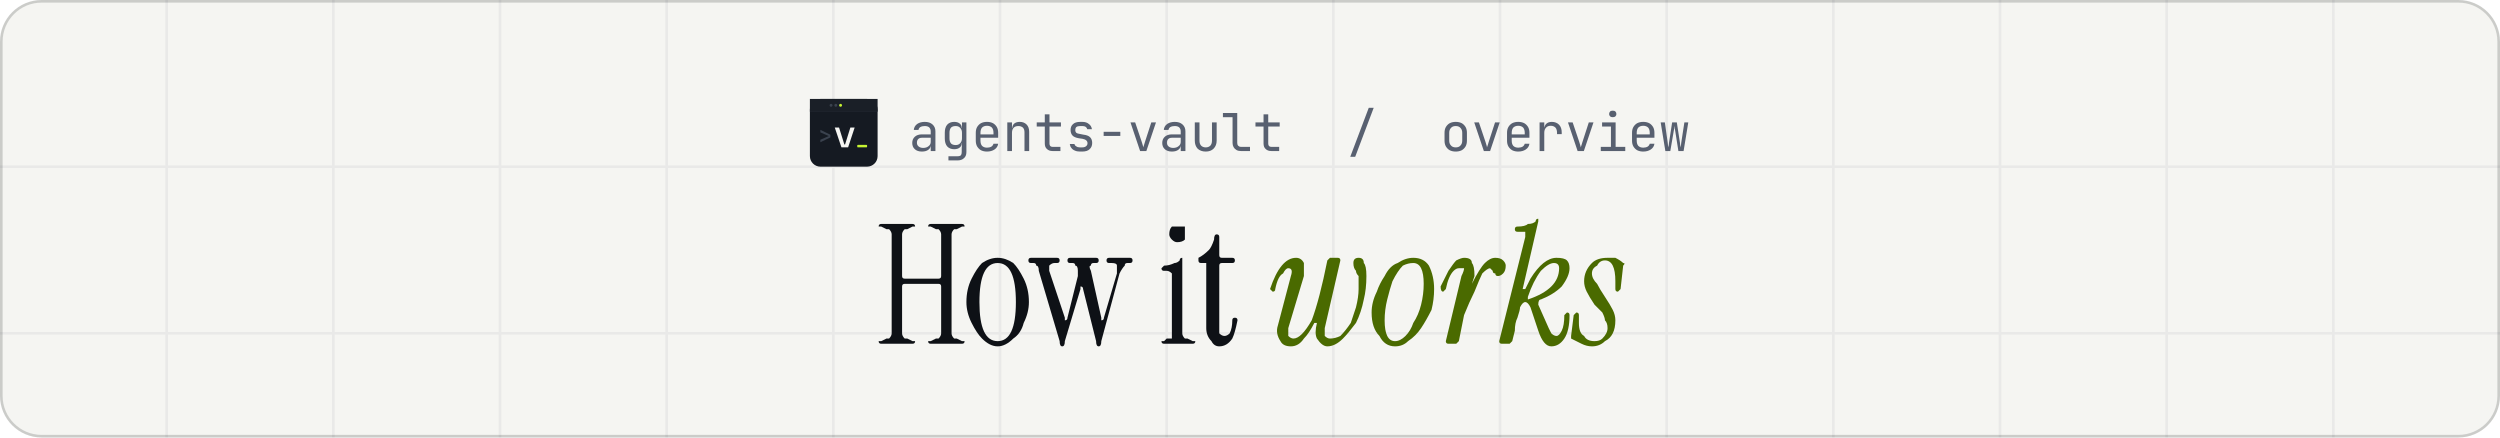
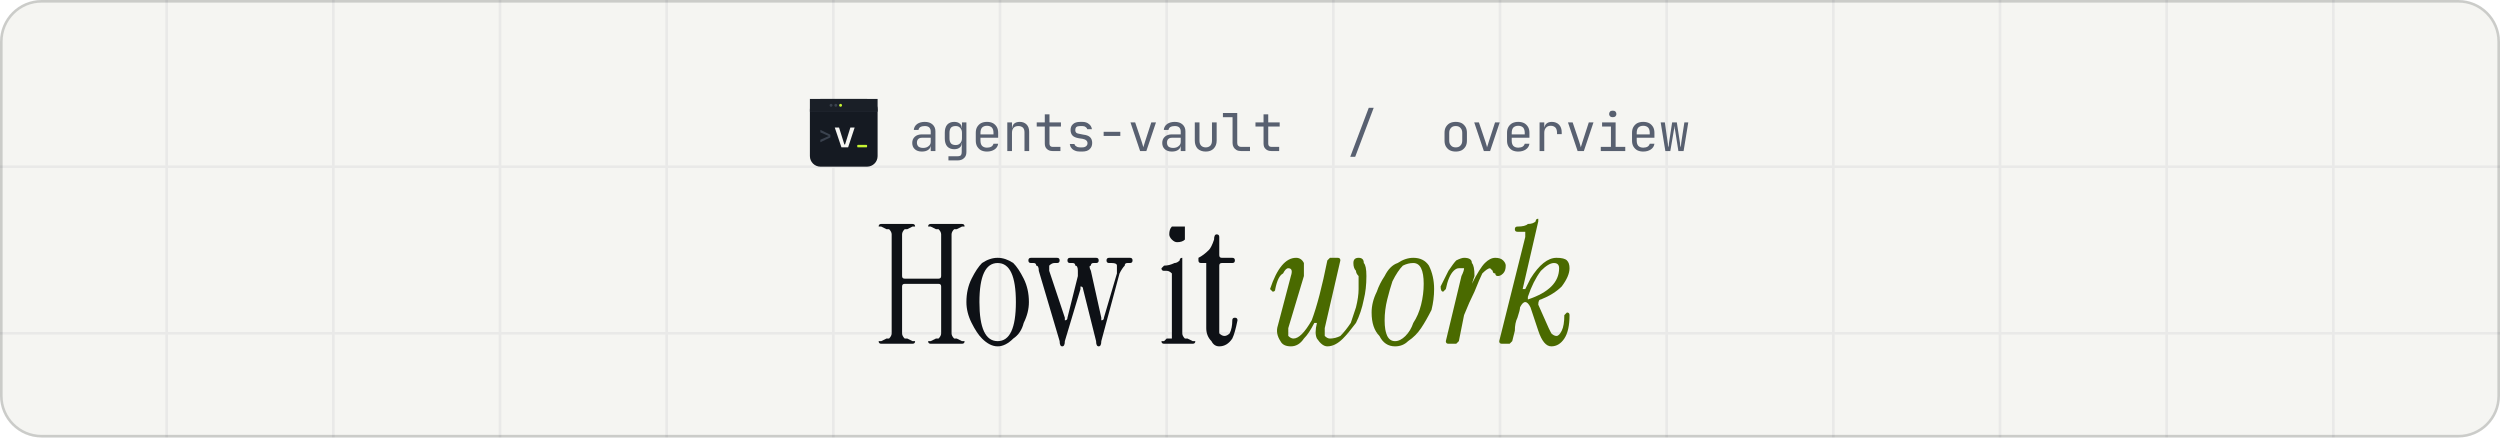
<svg xmlns="http://www.w3.org/2000/svg" width="960" height="168" viewBox="0 0 960 168" role="img" aria-label="How it works">
  <defs>
    <radialGradient id="l" cx="0.5" cy="0" r="0.75">
      <stop offset="0" stop-color="#fff" stop-opacity="0" />
      <stop offset="1" stop-color="#fff" stop-opacity="0" />
    </radialGradient>
    <clipPath id="c">
      <rect width="960" height="168" rx="16" />
    </clipPath>
-     <path id="g0" d="M5.0 0.2L5.0 0.2Q3.3 0.2 2.3-0.7Q1.3-1.6 1.3-3.1L1.3-3.1Q1.3-4.6 2.3-5.5Q3.3-6.4 5-6.4L5-6.4L8.4-6.4L8.4-7.5Q8.4-8.5 7.8-9.1Q7.2-9.6 6.1-9.6L6.1-9.6Q5.1-9.6 4.4-9.2Q3.8-8.8 3.7-8.1L3.7-8.1L1.9-8.1Q2.0-9.5 3.2-10.4Q4.4-11.2 6.1-11.2L6.1-11.2Q8-11.2 9.1-10.2Q10.2-9.2 10.2-7.6L10.2-7.6L10.2 0L8.4 0L8.4-2.1L8.4-2.1Q8.3-1.1 7.5-0.5L7.5-0.5Q6.6 0.2 5.0 0.2ZM5.5-1.2L5.5-1.2Q6.8-1.2 7.6-1.9Q8.4-2.5 8.4-3.5L8.4-3.5L8.4-5.1L5.0-5.1Q4.1-5.1 3.6-4.6Q3.1-4.1 3.1-3.2L3.1-3.2Q3.1-2.3 3.7-1.8Q4.4-1.2 5.5-1.2Z" />
-     <path id="g1" d="M6.7 3.6L3.2 3.6L3.2 2.0L6.7 2.0Q7.6 2.0 8.0 1.6Q8.3 1.2 8.3 0.4L8.3 0.4L8.3-1L8.4-3L8.3-3Q8.3-2.0 7.6-1.4L7.6-1.4Q6.8-0.7 5.4-0.7L5.4-0.7Q3.7-0.7 2.7-1.8Q1.8-2.9 1.8-4.8L1.8-4.8L1.8-7.1Q1.8-9 2.7-10.1Q3.7-11.2 5.4-11.2L5.4-11.2Q6.8-11.2 7.6-10.5L7.6-10.5Q8.3-9.9 8.3-8.9L8.3-8.9L8.4-8.9L8.4-11L10.1-11L10.1 0.4Q10.1 1.9 9.2 2.7Q8.3 3.6 6.7 3.6L6.7 3.6ZM6.0-2.3L6.0-2.3Q7.1-2.3 7.7-3.0Q8.4-3.7 8.4-4.9L8.4-4.9L8.4-7Q8.4-8.2 7.7-8.9Q7.1-9.6 6.0-9.6L6.0-9.6Q4.8-9.6 4.2-9.0Q3.6-8.3 3.6-7L3.6-7L3.6-4.9Q3.6-3.6 4.2-2.9Q4.8-2.3 6.0-2.3Z" />
-     <path id="g2" d="M6 0.2L6 0.2Q4.7 0.2 3.7-0.3Q2.8-0.8 2.2-1.8Q1.7-2.7 1.7-4L1.7-4L1.7-7Q1.7-8.3 2.2-9.2Q2.8-10.2 3.7-10.7Q4.7-11.2 6-11.2Q7.3-11.2 8.3-10.7Q9.2-10.2 9.8-9.2Q10.3-8.3 10.3-7L10.3-7L10.3-5.1L3.5-5.1L3.5-4Q3.5-2.7 4.1-2.0Q4.8-1.3 6-1.3L6-1.3Q7.0-1.3 7.7-1.7Q8.3-2.1 8.5-2.8L8.5-2.8L10.3-2.8Q10.1-1.4 8.9-0.6Q7.7 0.2 6 0.2ZM3.5-6.4L8.5-6.4L8.5-7Q8.5-8.3 7.9-9Q7.2-9.7 6-9.7L6-9.7Q4.8-9.7 4.1-9Q3.5-8.3 3.5-7L3.5-7L3.5-6.4Z" />
-     <path id="g3" d="M3.6 0L1.8 0L1.8-11L3.6-11L3.6-8.9L3.7-8.9Q3.8-9.9 4.4-10.5L4.4-10.5Q5.2-11.2 6.6-11.2L6.6-11.2Q8.2-11.2 9.2-10.2Q10.2-9.2 10.2-7.4L10.2-7.4L10.2 0L8.4 0L8.4-7.2Q8.4-8.4 7.8-9.0Q7.1-9.6 6.1-9.6L6.1-9.6Q4.9-9.6 4.3-9.0Q3.6-8.3 3.6-7L3.6-7L3.6 0Z" />
-     <path id="g4" d="M10.2 0L7.2 0Q5.8 0 5.0-0.8Q4.2-1.5 4.2-2.9L4.2-2.9L4.2-9.4L1.1-9.4L1.1-11L4.2-11L4.2-14.1L6-14.1L6-11L10.4-11L10.4-9.4L6-9.4L6-2.9Q6-1.6 7.2-1.6L7.2-1.6L10.2-1.6L10.2 0Z" />
-     <path id="g5" d="M6.5 0.2L5.7 0.2Q4.5 0.2 3.7-0.2Q2.9-0.5 2.4-1.2Q1.9-1.8 1.8-2.7L1.8-2.7L3.6-2.7Q3.7-2.1 4.3-1.8Q4.8-1.4 5.7-1.4L5.7-1.4L6.5-1.4Q7.6-1.4 8.1-1.9Q8.6-2.3 8.6-3.0L8.6-3.0Q8.6-3.7 8.1-4.1Q7.7-4.5 6.7-4.7L6.7-4.7L5.3-4.9Q3.6-5.2 2.9-5.9Q2.1-6.7 2.1-8.1L2.1-8.1Q2.1-9.5 3-10.3Q3.9-11.2 5.8-11.2L5.8-11.2L6.6-11.2Q8.2-11.2 9.1-10.4Q10.1-9.7 10.3-8.4L10.3-8.4L8.5-8.4Q8.4-8.9 7.9-9.3Q7.4-9.6 6.6-9.6L6.6-9.6L5.8-9.6Q4.8-9.6 4.3-9.2Q3.9-8.8 3.9-8.0L3.9-8.0Q3.9-7.4 4.3-7.0Q4.7-6.7 5.5-6.6L5.5-6.6L7-6.3Q8.8-6.1 9.6-5.3Q10.4-4.5 10.4-3.1L10.4-3.1Q10.4-1.6 9.4-0.7Q8.5 0.2 6.5 0.2L6.5 0.2Z" />
-     <path id="g6" d="M9.2-5.8L2.8-5.8L2.8-7.4L9.2-7.4L9.2-5.8Z" />
-     <path id="g7" d="M7.2 0L4.8 0L1.1-11L2.9-11L5.4-3.6Q5.6-2.9 5.8-2.3Q6.0-1.7 6.0-1.4L6.0-1.4Q6.1-1.7 6.3-2.3Q6.5-2.9 6.7-3.6L6.7-3.6L9.1-11L10.9-11L7.2 0Z" />
-     <path id="g8" d="M6.0 0.2L6.0 0.2Q4.1 0.2 2.9-0.9Q1.8-2.1 1.8-4L1.8-4L1.8-11L3.6-11L3.6-4Q3.6-2.8 4.2-2.1Q4.9-1.4 6.0-1.4L6.0-1.4Q7.1-1.4 7.8-2.1Q8.4-2.8 8.4-4L8.4-4L8.4-11L10.2-11L10.2-4Q10.2-2.1 9.0-0.9Q7.9 0.2 6.0 0.2Z" />
-     <path id="g9" d="M11 0L7.5 0Q6.5 0 5.8-0.4Q5.1-0.8 4.7-1.5Q4.3-2.2 4.3-3.1L4.3-3.1L4.3-13.0L0.6-13.0L0.6-14.6L6.1-14.6L6.1-3.1Q6.1-2.4 6.5-2.0Q6.9-1.6 7.5-1.6L7.5-1.6L11-1.6L11 0Z" />
-     <path id="g11" d="M3.4 2.2L1.5 2.2L8.6-16.6L10.5-16.6L3.4 2.2Z" />
-     <path id="g12" d="M6 0.2L6 0.2Q4.7 0.2 3.7-0.3Q2.8-0.8 2.2-1.8Q1.7-2.7 1.7-4.0L1.7-4.0L1.7-7.0Q1.7-8.3 2.2-9.2Q2.8-10.2 3.7-10.7Q4.7-11.2 6-11.2L6-11.2Q7.3-11.2 8.3-10.7Q9.2-10.2 9.8-9.2Q10.3-8.3 10.3-7.0L10.3-7.0L10.3-4.0Q10.3-2.7 9.8-1.8Q9.2-0.8 8.3-0.3Q7.3 0.2 6 0.2ZM6-1.4L6-1.4Q7.2-1.4 7.8-2.1Q8.5-2.8 8.5-4.0L8.5-4.0L8.5-7.0Q8.5-8.2 7.8-8.9Q7.2-9.6 6-9.6L6-9.6Q4.8-9.6 4.2-8.9Q3.5-8.2 3.5-7.0L3.5-7.0L3.5-4.0Q3.5-2.8 4.2-2.1Q4.8-1.4 6-1.4Z" />
-     <path id="g13" d="M4.0 0L2.2 0L2.2-11L4.0-11L4.0-9.0Q4.2-9.8 4.6-10.3L4.6-10.3Q5.4-11.2 6.9-11.2L6.9-11.2Q8.6-11.2 9.7-10.1Q10.7-9.0 10.7-7.2L10.7-7.2L10.7-6.5L8.9-6.5L8.9-7Q8.9-8.3 8.3-9.0Q7.6-9.7 6.5-9.7L6.5-9.7Q5.3-9.7 4.7-9.0Q4.0-8.3 4.0-7L4.0-7L4.0 0Z" />
-     <path id="g14" d="M11.1 0L1.7 0L1.7-1.6L5.6-1.6L5.6-9.4L2.2-9.4L2.2-11L7.4-11L7.4-1.6L11.1-1.6L11.1 0ZM6.3-13.0L6.3-13.0Q5.6-13.0 5.3-13.3Q4.9-13.7 4.9-14.2L4.9-14.2Q4.9-14.8 5.3-15.2Q5.6-15.5 6.3-15.5L6.3-15.5Q7.0-15.5 7.3-15.2Q7.7-14.8 7.7-14.2L7.7-14.2Q7.7-13.7 7.3-13.3Q7.0-13.0 6.3-13.0Z" />
-     <path id="g15" d="M4.4 0L2.5 0L0.7-11L2.3-11L3.4-3.2Q3.5-2.8 3.5-2.3Q3.6-1.7 3.6-1.4L3.6-1.4Q3.7-1.7 3.8-2.3Q3.9-2.8 3.9-3.2L3.9-3.2L5.1-11L6.9-11L8.1-3.2Q8.1-2.8 8.2-2.3Q8.3-1.7 8.4-1.4L8.4-1.4Q8.4-1.7 8.5-2.3Q8.6-2.8 8.6-3.2L8.6-3.2L9.8-11L11.3-11L9.5 0L7.5 0L6.3-7.6Q6.2-8.2 6.1-8.7Q6.0-9.3 6.0-9.6L6.0-9.6Q5.9-9.3 5.9-8.7Q5.8-8.2 5.7-7.6L5.7-7.6L4.4 0Z" />
-     <path id="g16" d="M14 0L2 0Q1 0 1-1L1-1Q1-1 2-1L2-1L4-2Q5-2 5-2Q6-3 6-4L6-4L6-42Q6-43 5-44Q5-44 4-44L4-44L2-45Q1-45 1-45L1-45Q1-46 2-46L2-46L14-46Q15-46 15-45L15-45Q15-45 14-45L14-45L12-44Q11-44 11-44Q10-43 10-42L10-42L10-26Q10-25 11-25L11-25L24-25Q25-25 25-26L25-26L25-42Q25-43 24-44Q24-44 23-44L23-44L21-45Q20-45 20-45L20-45Q20-46 21-46L21-46L33-46Q34-46 34-45L34-45Q34-45 33-45L33-45L31-44Q30-44 30-44Q29-43 29-42L29-42L29-4Q29-3 30-2Q30-2 31-2L31-2L33-1Q34-1 34-1L34-1Q34 0 33 0L33 0L21 0Q20 0 20-1L20-1Q20-1 21-1L21-1L23-2Q24-2 24-2Q25-3 25-4L25-4L25-22Q25-23 24-23L24-23L11-23Q10-23 10-22L10-22L10-4Q10-3 11-2Q11-2 12-2L12-2L14-1Q15-1 15-1L15-1Q15 0 14 0L14 0Z" />
-     <path id="g17" d="M13 1L13 1Q10 1 7-2Q5-4 3-8Q1-12 1-16L1-16Q1-21 3-25Q5-29 7-31Q10-33 13-33L13-33Q16-33 19-31Q21-29 23-25Q25-21 25-16L25-16Q25-12 23-8Q22-4 19-2Q16 1 13 1ZM13-1L13-1Q20-1 20-16L20-16Q20-31 13-31L13-31Q6-31 6-16L6-16Q6-1 13-1Z" />
-     <path id="g18" d="M12 1L12 1Q11 1 11-1L11-1L3-28Q3-30 2-30Q2-31 1-31L1-31L-0-31Q-1-31-1-32L-1-32Q-1-33 0-33L0-33L10-33Q11-33 11-32L11-32Q11-31 10-31L10-31L9-31Q8-31 7-30Q7-30 7-28L7-28L13-10Q13-9 13-9Q14-9 14-10L14-10L18-26Q18-27 18-27Q18-28 18-28L18-28Q18-30 17-30Q17-31 16-31L16-31L15-31Q14-31 14-32L14-32Q14-33 15-33L15-33L25-33Q26-33 26-32L26-32Q26-31 25-31L25-31L24-31Q23-31 23-30Q22-30 23-28L23-28L27-10Q27-9 27-9Q28-9 28-10L28-10L33-27Q33-29 33-30Q33-31 31-31L31-31L30-31Q29-31 29-32L29-32Q29-33 30-33L30-33L38-33Q39-33 39-32L39-32Q39-31 38-31L38-31L37-31Q36-31 36-30Q35-29 34-27L34-27L27-1Q27 1 26 1L26 1Q25 1 25-1L25-1L20-21Q20-22 19-22Q19-22 19-21L19-21L13-1Q13 1 12 1Z" />
-     <path id="g20" d="M7-39L7-39Q6-39 5-40Q4-41 4-42L4-42Q4-44 5-45Q6-45 7-45L7-45Q9-45 10-45Q10-44 10-42L10-42Q10-41 10-40Q9-39 7-39ZM13 0L2 0Q1 0 1-1L1-1Q1-1 2-1L2-1L3-2Q4-2 5-2Q5-3 5-4L5-4L5-26Q5-27 5-27Q4-28 3-28L3-28L2-28Q1-28 1-29L1-29Q1-29 2-30L2-30Q4-30 6-31Q7-31 8-32L8-32Q8-33 9-33L9-33Q9-33 9-32L9-32L9-4Q9-3 10-2Q10-2 11-2L11-2L13-1Q14-1 14-1L14-1Q14 0 13 0L13 0Z" />
-     <path id="g21" d="M9 1L9 1Q7 1 6-1Q4-3 4-6L4-6L4-30Q4-31 4-31L4-31L2-31Q1-31 1-32L1-32Q1-32 1-33L1-33Q3-34 5-36Q6-37 7-40L7-40Q7-42 8-42L8-42Q9-42 9-41L9-41L9-34Q9-33 10-33L10-33L14-33Q15-33 15-32L15-32Q15-31 14-31L14-31L10-31Q9-31 9-30L9-30L9-6Q9-5 9-4Q10-3 11-3L11-3Q12-3 13-4Q14-6 14-9L14-9Q14-10 15-10L15-10Q16-10 16-9L16-9Q15-4 14-2Q12 1 9 1Z" />
-     <path id="g22" d="M9 1L9 1Q6 1 5-1Q3-4 4-7L4-7L9-26Q10-29 8-29L8-29Q7-29 6-27Q4-26 3-21L3-21Q3-20 2-20L2-20Q2-20 1-21Q1-21 1-21L1-21Q5-33 11-33L11-33Q13-33 14-31Q14-29 14-26L14-26L8-6Q8-4 8-3Q9-2 10-2L10-2Q13-2 17-9Q20-17 23-32L23-32Q24-33 24-33L24-33L27-33Q28-33 28-32L28-32L22-6Q22-4 22-3Q23-2 24-2L24-2Q26-2 28-3Q30-5 32-8Q33-11 34-14Q35-18 35-21L35-21Q35-24 35-26Q34-27 34-28Q33-29 33-31L33-31Q33-33 35-33L35-33Q37-33 37-31Q38-30 38-26L38-26Q38-21 37-17Q36-12 34-8Q31-4 29-2Q26 1 23 1L23 1Q21 1 19-2Q18-4 19-8L19-8Q19-8 18-8Q18-8 18-8L18-8Q16-4 14-2Q12 1 9 1Z" />
-     <path id="g23" d="M10 1L10 1Q6 1 4-3Q1-6 1-12L1-12Q1-16 3-20Q4-23 6-26Q8-30 11-31Q14-33 17-33L17-33Q21-33 23-30Q25-26 25-21L25-21Q25-17 24-13Q22-9 20-6Q18-3 15-1Q13 1 10 1ZM10-1L10-1Q12-1 14-3Q16-5 17-8Q19-11 20-15Q21-19 21-23L21-23Q21-31 17-31L17-31Q15-31 13-30Q11-28 9-24Q8-21 7-17Q6-13 6-9L6-9Q6-1 10-1Z" />
-     <path id="g24" d="M7 0L4 0Q3 0 3-1L3-1L9-26Q10-28 10-29Q9-29 8-29L8-29Q7-29 6-28Q4-26 3-21L3-21Q2-20 2-20L2-20Q1-20 1-22L1-22Q3-26 4-28Q6-31 7-32Q9-33 10-33L10-33Q13-33 13-31Q14-30 14-26L14-26L13-23Q13-23 13-23Q13-23 13-23L13-23Q16-29 18-31Q20-33 22-33L22-33Q24-33 25-32Q26-31 26-30L26-30Q26-28 25-27Q24-26 23-26L23-26Q22-26 22-27Q21-27 21-28Q21-28 20-29Q20-29 20-29L20-29Q19-29 17-27Q16-25 14-20Q12-16 10-11Q9-6 8-1L8-1Q7 0 7 0L7 0Z" />
-     <path id="g25" d="M20 1L20 1Q17 1 15-5L15-5L12-14Q11-16 10-16L10-16Q9-16 8-14L8-14Q8-13 7-10Q6-8 6-5L6-5L5-1Q4 0 4 0L4 0L1 0Q0 0 0-1L0-1L10-41Q10-42 10-43Q10-43 9-43L9-43L7-43Q6-43 6-44L6-44Q6-45 7-45L7-45Q10-45 11-46Q13-46 14-47L14-47Q14-48 15-48L15-48Q15-48 15-47L15-47L9-21Q9-21 10-21Q10-21 10-21L10-21L12-25Q17-33 22-33L22-33Q25-33 26-32Q27-31 27-29L27-29Q27-26 24-22Q21-19 16-17L16-17Q15-17 15-15L15-15L19-6Q20-4 20-4Q21-3 22-3L22-3Q23-3 24-5Q25-7 25-11L25-11Q26-12 26-12L26-12Q27-12 27-11L27-11Q27-5 25-2Q23 1 20 1ZM11-18L11-18Q10-18 11-18Q11-17 11-17L11-17Q17-19 20-22Q23-25 23-29L23-29Q23-31 21-31L21-31Q19-31 16-28Q13-24 11-18Z" />
-     <path id="g26" d="M7 1L7 1Q5 1 3-0Q1-1-1-2L-1-2Q-1-2-1-3L-1-3L0-11Q1-12 1-12L1-12Q2-12 2-11L2-11L2-8Q2-4 4-3Q5-1 8-1L8-1Q10-1 11-2Q13-4 13-6L13-6Q13-8 12-9Q12-10 11-12Q10-13 8-15L8-15Q6-18 5-20Q4-22 4-24L4-24Q4-28 7-31Q9-33 13-33L13-33Q15-33 16-33Q18-32 19-31L19-31Q20-31 19-30L19-30L18-21Q17-20 17-20L17-20Q16-20 16-21L16-21L16-24Q16-28 15-30Q14-32 12-32L12-32Q10-32 9-30Q7-29 7-27L7-27Q7-25 9-23Q10-21 12-18L12-18Q14-15 15-13Q16-11 16-9L16-9Q16-6 15-4Q14-2 12-1Q10 1 7 1Z" />
+     <path id="g0" d="M5 0.2Q3.3 0.2 2.3-0.7Q1.3-1.6 1.3-3.1Q1.3-4.6 2.3-5.5Q3.3-6.4 5-6.4L8.4-6.4L8.4-7.5Q8.4-8.5 7.8-9.1Q7.2-9.6 6.1-9.6Q5.1-9.6 4.4-9.2Q3.8-8.8 3.7-8.1L1.9-8.1Q2-9.5 3.2-10.4Q4.4-11.2 6.1-11.2Q8-11.2 9.1-10.2Q10.2-9.2 10.2-7.6L10.2 0L8.4 0L8.4-2.1L8.4-2.1Q8.3-1.1 7.5-0.5Q6.6 0.2 5 0.2M5.5-1.2Q6.8-1.2 7.6-1.9Q8.4-2.5 8.4-3.5L8.4-5.1L5-5.1Q4.1-5.1 3.6-4.6Q3.1-4.1 3.1-3.2Q3.1-2.3 3.7-1.7Q4.4-1.2 5.5-1.2" />
+     <path id="g1" d="M6.7 3.6L3.2 3.6L3.2 2L6.7 2Q7.6 2 8 1.6Q8.3 1.2 8.3 0.4L8.3-1L8.4-3L8.3-3Q8.3-2 7.6-1.4Q6.8-0.7 5.4-0.7Q3.7-0.7 2.7-1.8Q1.8-2.9 1.8-4.8L1.8-7.1Q1.8-9 2.7-10.1Q3.7-11.2 5.4-11.2Q6.8-11.2 7.6-10.5Q8.3-9.9 8.3-8.9L8.4-8.9L8.4-11L10.1-11L10.1 0.4Q10.1 1.9 9.2 2.7Q8.3 3.6 6.7 3.6M6-2.3Q7.1-2.3 7.7-3Q8.4-3.7 8.4-4.9L8.4-7Q8.4-8.2 7.7-8.9Q7.1-9.6 6-9.6Q4.8-9.6 4.2-9Q3.6-8.3 3.6-7L3.6-4.9Q3.6-3.6 4.2-2.9Q4.8-2.3 6-2.3" />
+     <path id="g2" d="M6 0.2Q4.7 0.2 3.7-0.3Q2.8-0.8 2.2-1.8Q1.7-2.7 1.7-4L1.7-7Q1.7-8.3 2.2-9.2Q2.8-10.2 3.7-10.7Q4.7-11.2 6-11.2Q7.3-11.2 8.3-10.7Q9.2-10.2 9.8-9.2Q10.3-8.3 10.3-7L10.3-5.1L3.5-5.1L3.5-4Q3.5-2.7 4.1-2Q4.8-1.3 6-1.3Q7-1.3 7.7-1.7Q8.3-2.1 8.5-2.8L10.3-2.8Q10.1-1.4 8.9-0.6Q7.7 0.2 6 0.2M3.5-6.4L8.5-6.4L8.5-7Q8.5-8.3 7.9-9Q7.2-9.7 6-9.7Q4.8-9.7 4.1-9Q3.5-8.3 3.5-7" />
+     <path id="g3" d="M3.6 0L1.8 0L1.8-11L3.6-11L3.6-8.9L3.7-8.9Q3.8-9.9 4.4-10.5Q5.2-11.2 6.6-11.2Q8.2-11.2 9.2-10.2Q10.2-9.2 10.2-7.4L10.2 0L8.4 0L8.4-7.2Q8.4-8.4 7.8-9Q7.1-9.6 6.1-9.6Q4.9-9.6 4.3-9Q3.6-8.3 3.6-7" />
+     <path id="g4" d="M10.2 0L7.2 0Q5.8 0 5-0.8Q4.2-1.5 4.2-2.9L4.2-9.4L1.1-9.4L1.1-11L4.2-11L4.2-14.1L6-14.1L6-11L10.4-11L10.4-9.4L6-9.4L6-2.9Q6-1.6 7.2-1.6L10.2-1.6" />
+     <path id="g5" d="M6.5 0.2L5.7 0.2Q4.5 0.2 3.7-0.2Q2.9-0.5 2.4-1.2Q1.9-1.8 1.8-2.7L3.6-2.7Q3.7-2.1 4.3-1.8Q4.8-1.4 5.7-1.4L6.5-1.4Q7.6-1.4 8.1-1.9Q8.6-2.3 8.6-3Q8.6-3.7 8.1-4.1Q7.7-4.5 6.7-4.7L5.3-4.9Q3.6-5.2 2.9-5.9Q2.1-6.7 2.1-8.1Q2.1-9.5 3-10.3Q3.9-11.2 5.8-11.2L6.6-11.2Q8.2-11.2 9.1-10.4Q10.1-9.7 10.3-8.4L8.5-8.4Q8.4-8.9 7.9-9.2Q7.4-9.6 6.6-9.6L5.8-9.6Q4.8-9.6 4.3-9.2Q3.9-8.8 3.9-8Q3.9-7.4 4.3-7Q4.7-6.7 5.5-6.6L7-6.3Q8.8-6.1 9.6-5.3Q10.4-4.5 10.4-3.1Q10.4-1.6 9.4-0.7Q8.5 0.2 6.5 0.2" />
+     <path id="g6" d="M9.2-5.8L2.8-5.8L2.8-7.4L9.2-7.4" />
+     <path id="g7" d="M7.2 0L4.8 0L1.1-11L2.9-11L5.4-3.6Q5.6-2.9 5.8-2.3Q6-1.7 6-1.4Q6.1-1.7 6.3-2.3Q6.5-2.9 6.7-3.6L9.1-11L10.9-11" />
+     <path id="g8" d="M6 0.2Q4.1 0.2 2.9-0.9Q1.8-2.1 1.8-4L1.8-11L3.6-11L3.6-4Q3.6-2.8 4.2-2.1Q4.9-1.4 6-1.4Q7.1-1.4 7.8-2.1Q8.4-2.8 8.4-4L8.4-11L10.2-11L10.2-4Q10.2-2.1 9-0.9Q7.9 0.2 6 0.2" />
+     <path id="g9" d="M11 0L7.5 0Q6.5 0 5.8-0.4Q5.1-0.8 4.7-1.5Q4.3-2.2 4.3-3.1L4.3-13L0.6-13L0.6-14.6L6.1-14.6L6.1-3.1Q6.1-2.4 6.5-2Q6.9-1.6 7.5-1.6L11-1.6" />
+     <path id="g11" d="M3.4 2.2L1.5 2.2L8.6-16.6L10.5-16.6" />
+     <path id="g12" d="M6 0.2Q4.7 0.2 3.7-0.3Q2.8-0.8 2.2-1.8Q1.7-2.7 1.7-4L1.7-7Q1.7-8.3 2.2-9.2Q2.8-10.2 3.7-10.7Q4.7-11.2 6-11.2Q7.3-11.2 8.3-10.7Q9.2-10.2 9.8-9.2Q10.3-8.3 10.3-7L10.3-4Q10.3-2.7 9.8-1.8Q9.2-0.8 8.3-0.3Q7.3 0.2 6 0.2M6-1.4Q7.2-1.4 7.8-2.1Q8.5-2.8 8.5-4L8.5-7Q8.5-8.2 7.8-8.9Q7.2-9.6 6-9.6Q4.8-9.6 4.2-8.9Q3.5-8.2 3.5-7L3.5-4Q3.5-2.8 4.2-2.1Q4.8-1.4 6-1.4" />
+     <path id="g13" d="M4 0L2.2 0L2.2-11L4-11L4-9Q4.2-9.8 4.6-10.3Q5.4-11.2 6.9-11.2Q8.6-11.2 9.7-10.1Q10.7-9 10.7-7.2L10.7-6.5L8.9-6.5L8.9-7Q8.9-8.3 8.3-9Q7.6-9.7 6.5-9.7Q5.3-9.7 4.7-9Q4-8.3 4-7" />
+     <path id="g14" d="M11.1 0L1.7 0L1.7-1.6L5.6-1.6L5.6-9.4L2.2-9.4L2.2-11L7.4-11L7.4-1.6L11.1-1.6L11.1 0M6.3-13Q5.6-13 5.3-13.3Q4.9-13.7 4.9-14.2Q4.9-14.8 5.3-15.2Q5.6-15.5 6.3-15.5Q7-15.5 7.3-15.2Q7.7-14.8 7.7-14.2Q7.7-13.7 7.3-13.3Q7-13 6.3-13" />
+     <path id="g15" d="M4.4 0L2.5 0L0.7-11L2.3-11L3.4-3.2Q3.5-2.8 3.5-2.2Q3.6-1.7 3.6-1.4Q3.7-1.7 3.8-2.2Q3.9-2.8 3.9-3.2L5.1-11L6.9-11L8.1-3.2Q8.1-2.8 8.2-2.2Q8.3-1.7 8.4-1.4Q8.4-1.7 8.5-2.2Q8.6-2.8 8.6-3.2L9.8-11L11.3-11L9.5 0L7.5 0L6.3-7.6Q6.2-8.2 6.1-8.7Q6-9.3 6-9.6Q5.9-9.3 5.9-8.7Q5.8-8.2 5.7-7.6" />
+     <path id="g16" d="M14 0L2 0Q1 0 1-1Q1-1 2-1L4-2Q5-2 5-2Q6-3 6-4L6-42Q6-43 5-44Q5-44 4-44L2-45Q1-45 1-45Q1-46 2-46L14-46Q15-46 15-45Q15-45 14-45L12-44Q11-44 11-44Q10-43 10-42L10-26Q10-25 11-25L24-25Q25-25 25-26L25-42Q25-43 24-44Q24-44 23-44L21-45Q20-45 20-45Q20-46 21-46L33-46Q34-46 34-45Q34-45 33-45L31-44Q30-44 30-44Q29-43 29-42L29-4Q29-3 30-2Q30-2 31-2L33-1Q34-1 34-1Q34 0 33 0L21 0Q20 0 20-1Q20-1 21-1L23-2Q24-2 24-2Q25-3 25-4L25-22Q25-23 24-23L11-23Q10-23 10-22L10-4Q10-3 11-2Q11-2 12-2L14-1Q15-1 15-1Q15 0 14 0" />
+     <path id="g17" d="M13 1Q10 1 7-2Q5-4 3-8Q1-12 1-16Q1-21 3-25Q5-29 7-31Q10-33 13-33Q16-33 19-31Q21-29 23-25Q25-21 25-16Q25-12 23-8Q22-4 19-2Q16 1 13 1M13-1Q20-1 20-16Q20-31 13-31Q6-31 6-16Q6-1 13-1" />
+     <path id="g18" d="M12 1Q11 1 11-1L3-28Q3-30 2-30Q2-31 1-31L0-31Q-1-31-1-32Q-1-33 0-33L10-33Q11-33 11-32Q11-31 10-31L9-31Q8-31 7-30Q7-30 7-28L13-10Q13-9 13-9Q14-9 14-10L18-26Q18-27 18-27Q18-28 18-28Q18-30 17-30Q17-31 16-31L15-31Q14-31 14-32Q14-33 15-33L25-33Q26-33 26-32Q26-31 25-31L24-31Q23-31 23-30Q22-30 23-28L27-10Q27-9 27-9Q28-9 28-10L33-27Q33-29 33-30Q33-31 31-31L30-31Q29-31 29-32Q29-33 30-33L38-33Q39-33 39-32Q39-31 38-31L37-31Q36-31 36-30Q35-29 34-27L27-1Q27 1 26 1Q25 1 25-1L20-21Q20-22 19-22Q19-22 19-21L13-1Q13 1 12 1" />
+     <path id="g20" d="M7-39Q6-39 5-40Q4-41 4-42Q4-44 5-45Q6-45 7-45Q9-45 10-45Q10-44 10-42Q10-41 10-40Q9-39 7-39M13 0L2 0Q1 0 1-1Q1-1 2-1L3-2Q4-2 5-2Q5-3 5-4L5-26Q5-27 5-27Q4-28 3-28L2-28Q1-28 1-29Q1-29 2-30Q4-30 6-31Q7-31 8-32Q8-33 9-33Q9-33 9-32L9-4Q9-3 10-2Q10-2 11-2L13-1Q14-1 14-1Q14 0 13 0" />
+     <path id="g21" d="M9 1Q7 1 6-1Q4-3 4-6L4-30Q4-31 4-31L2-31Q1-31 1-32Q1-32 1-33Q3-34 5-36Q6-37 7-40Q7-42 8-42Q9-42 9-41L9-34Q9-33 10-33L14-33Q15-33 15-32Q15-31 14-31L10-31Q9-31 9-30L9-6Q9-5 9-4Q10-3 11-3Q12-3 13-4Q14-6 14-9Q14-10 15-10Q16-10 16-9Q15-4 14-2Q12 1 9 1" />
+     <path id="g22" d="M9 1Q6 1 5-1Q3-4 4-7L9-26Q10-29 8-29Q7-29 6-27Q4-26 3-21Q3-20 2-20Q2-20 1-21Q1-21 1-21Q5-33 11-33Q13-33 14-31Q14-29 14-26L8-6Q8-4 8-3Q9-2 10-2Q13-2 17-9Q20-17 23-32Q24-33 24-33L27-33Q28-33 28-32L22-6Q22-4 22-3Q23-2 24-2Q26-2 28-3Q30-5 32-8Q33-11 34-14Q35-18 35-21Q35-24 35-26Q34-27 34-28Q33-29 33-31Q33-33 35-33Q37-33 37-31Q38-30 38-26Q38-21 37-17Q36-12 34-8Q31-4 29-2Q26 1 23 1Q21 1 19-2Q18-4 19-8Q19-8 18-8Q18-8 18-8Q16-4 14-2Q12 1 9 1" />
+     <path id="g23" d="M10 1Q6 1 4-3Q1-6 1-12Q1-16 3-20Q4-23 6-26Q8-30 11-31Q14-33 17-33Q21-33 23-30Q25-26 25-21Q25-17 24-13Q22-9 20-6Q18-3 15-1Q13 1 10 1M10-1Q12-1 14-3Q16-5 17-8Q19-11 20-15Q21-19 21-23Q21-31 17-31Q15-31 13-30Q11-28 9-24Q8-21 7-17Q6-13 6-9Q6-1 10-1" />
+     <path id="g24" d="M7 0L4 0Q3 0 3-1L9-26Q10-28 10-29Q9-29 8-29Q7-29 6-28Q4-26 3-21Q2-20 2-20Q1-20 1-22Q3-26 4-28Q6-31 7-32Q9-33 10-33Q13-33 13-31Q14-30 14-26L13-23Q13-23 13-23Q13-23 13-23Q16-29 18-31Q20-33 22-33Q24-33 25-32Q26-31 26-30Q26-28 25-27Q24-26 23-26Q22-26 22-27Q21-27 21-28Q21-28 20-29Q20-29 20-29Q19-29 17-27Q16-25 14-20Q12-16 10-11Q9-6 8-1Q7 0 7 0" />
+     <path id="g25" d="M20 1Q17 1 15-5L12-14Q11-16 10-16Q9-16 8-14Q8-13 7-10Q6-8 6-5L5-1Q4 0 4 0L1 0Q0 0 0-1L10-41Q10-42 10-43Q10-43 9-43L7-43Q6-43 6-44Q6-45 7-45Q10-45 11-46Q13-46 14-47Q14-48 15-48Q15-48 15-47L9-21Q9-21 10-21Q10-21 10-21L12-25Q17-33 22-33Q25-33 26-32Q27-31 27-29Q27-26 24-22Q21-19 16-17Q15-17 15-15L19-6Q20-4 20-4Q21-3 22-3Q23-3 24-5Q25-7 25-11Q26-12 26-12Q27-12 27-11Q27-5 25-2Q23 1 20 1M11-18Q10-18 11-18Q11-17 11-17Q17-19 20-22Q23-25 23-29Q23-31 21-31Q19-31 16-28Q13-24 11-18" />
+     <path id="g26" d="M7 1Q5 1 30Q1-1-1-2Q-1-2-1-3L0-11Q1-12 1-12Q2-12 2-11L2-8Q2-4 4-3Q5-1 8-1Q10-1 11-2Q13-4 13-6Q13-8 12-9Q12-10 11-12Q10-13 8-15Q6-18 5-20Q4-22 4-24Q4-28 7-31Q9-33 13-33Q15-33 16-33Q18-32 19-31Q20-31 19-30L18-21Q17-20 17-20Q16-20 16-21L16-24Q16-28 15-30Q14-32 12-32Q10-32 9-30Q7-29 7-27Q7-25 9-23Q10-21 12-18Q14-15 15-13Q16-11 16-9Q16-6 15-4Q14-2 12-1Q10 1 7 1" />
  </defs>
  <g clip-path="url(#c)">
    <rect width="960" height="168" fill="#f5f5f2" />
    <path d="M64 0V168M128 0V168M192 0V168M256 0V168M320 0V168M384 0V168M448 0V168M512 0V168M576 0V168M640 0V168M704 0V168M768 0V168M832 0V168M896 0V168M0 64H960M0 128H960" stroke="#0e1116" stroke-opacity="0.05" fill="none" />
    <g transform="translate(311 38) scale(0.02539062)">
      <rect width="1024" height="1024" rx="160" fill="#151a22" />
      <rect width="1024" height="190" fill="#1a1f27" />
      <rect y="190" width="1024" height="4" fill="#2a313c" />
      <circle cx="320" cy="96" r="22" fill="#3a424e" />
      <circle cx="392" cy="96" r="22" fill="#3a424e" />
      <circle cx="464" cy="96" r="22" fill="#c6f432" />
      <path d="M158 467L310 541V581L158 655V617L287 561L158 505Z" fill="#3a424e" />
      <path d="M376 432H441L521 688H532L612 432H677L578 732H477Z" fill="#f5f5f2" />
      <rect x="716" y="694.5" width="149" height="37.5" rx="9" fill="#c6f432" />
    </g>
    <g fill="#586070">
      <use href="#g0" x="349" y="58" />
      <use href="#g1" x="361" y="58" />
      <use href="#g2" x="373" y="58" />
      <use href="#g3" x="385" y="58" />
      <use href="#g4" x="397" y="58" />
      <use href="#g5" x="409" y="58" />
      <use href="#g6" x="421" y="58" />
      <use href="#g7" x="433" y="58" />
      <use href="#g0" x="445" y="58" />
      <use href="#g8" x="457" y="58" />
      <use href="#g9" x="469" y="58" />
      <use href="#g4" x="481" y="58" />
      <use href="#g11" x="517" y="58" />
      <use href="#g12" x="553" y="58" />
      <use href="#g7" x="565" y="58" />
      <use href="#g2" x="577" y="58" />
      <use href="#g13" x="589" y="58" />
      <use href="#g7" x="601" y="58" />
      <use href="#g14" x="613" y="58" />
      <use href="#g2" x="625" y="58" />
      <use href="#g15" x="637" y="58" />
    </g>
    <g fill="#0e1116">
      <use href="#g16" x="336.4" y="132" />
      <use href="#g17" x="370.1" y="132" />
      <use href="#g18" x="395.9" y="132" />
      <use href="#g20" x="445" y="132" />
      <use href="#g21" x="459.2" y="132" />
    </g>
    <g fill="#4a6a00">
      <use href="#g22" x="486.7" y="132" />
      <use href="#g23" x="525.7" y="132" />
      <use href="#g24" x="552.2" y="132" />
      <use href="#g25" x="575.7" y="132" />
      <use href="#g26" x="604.3" y="132" />
    </g>
  </g>
  <rect x="0.5" y="0.5" width="959" height="167" rx="15.5" fill="none" stroke="#0e1116" stroke-opacity="0.18" />
</svg>
